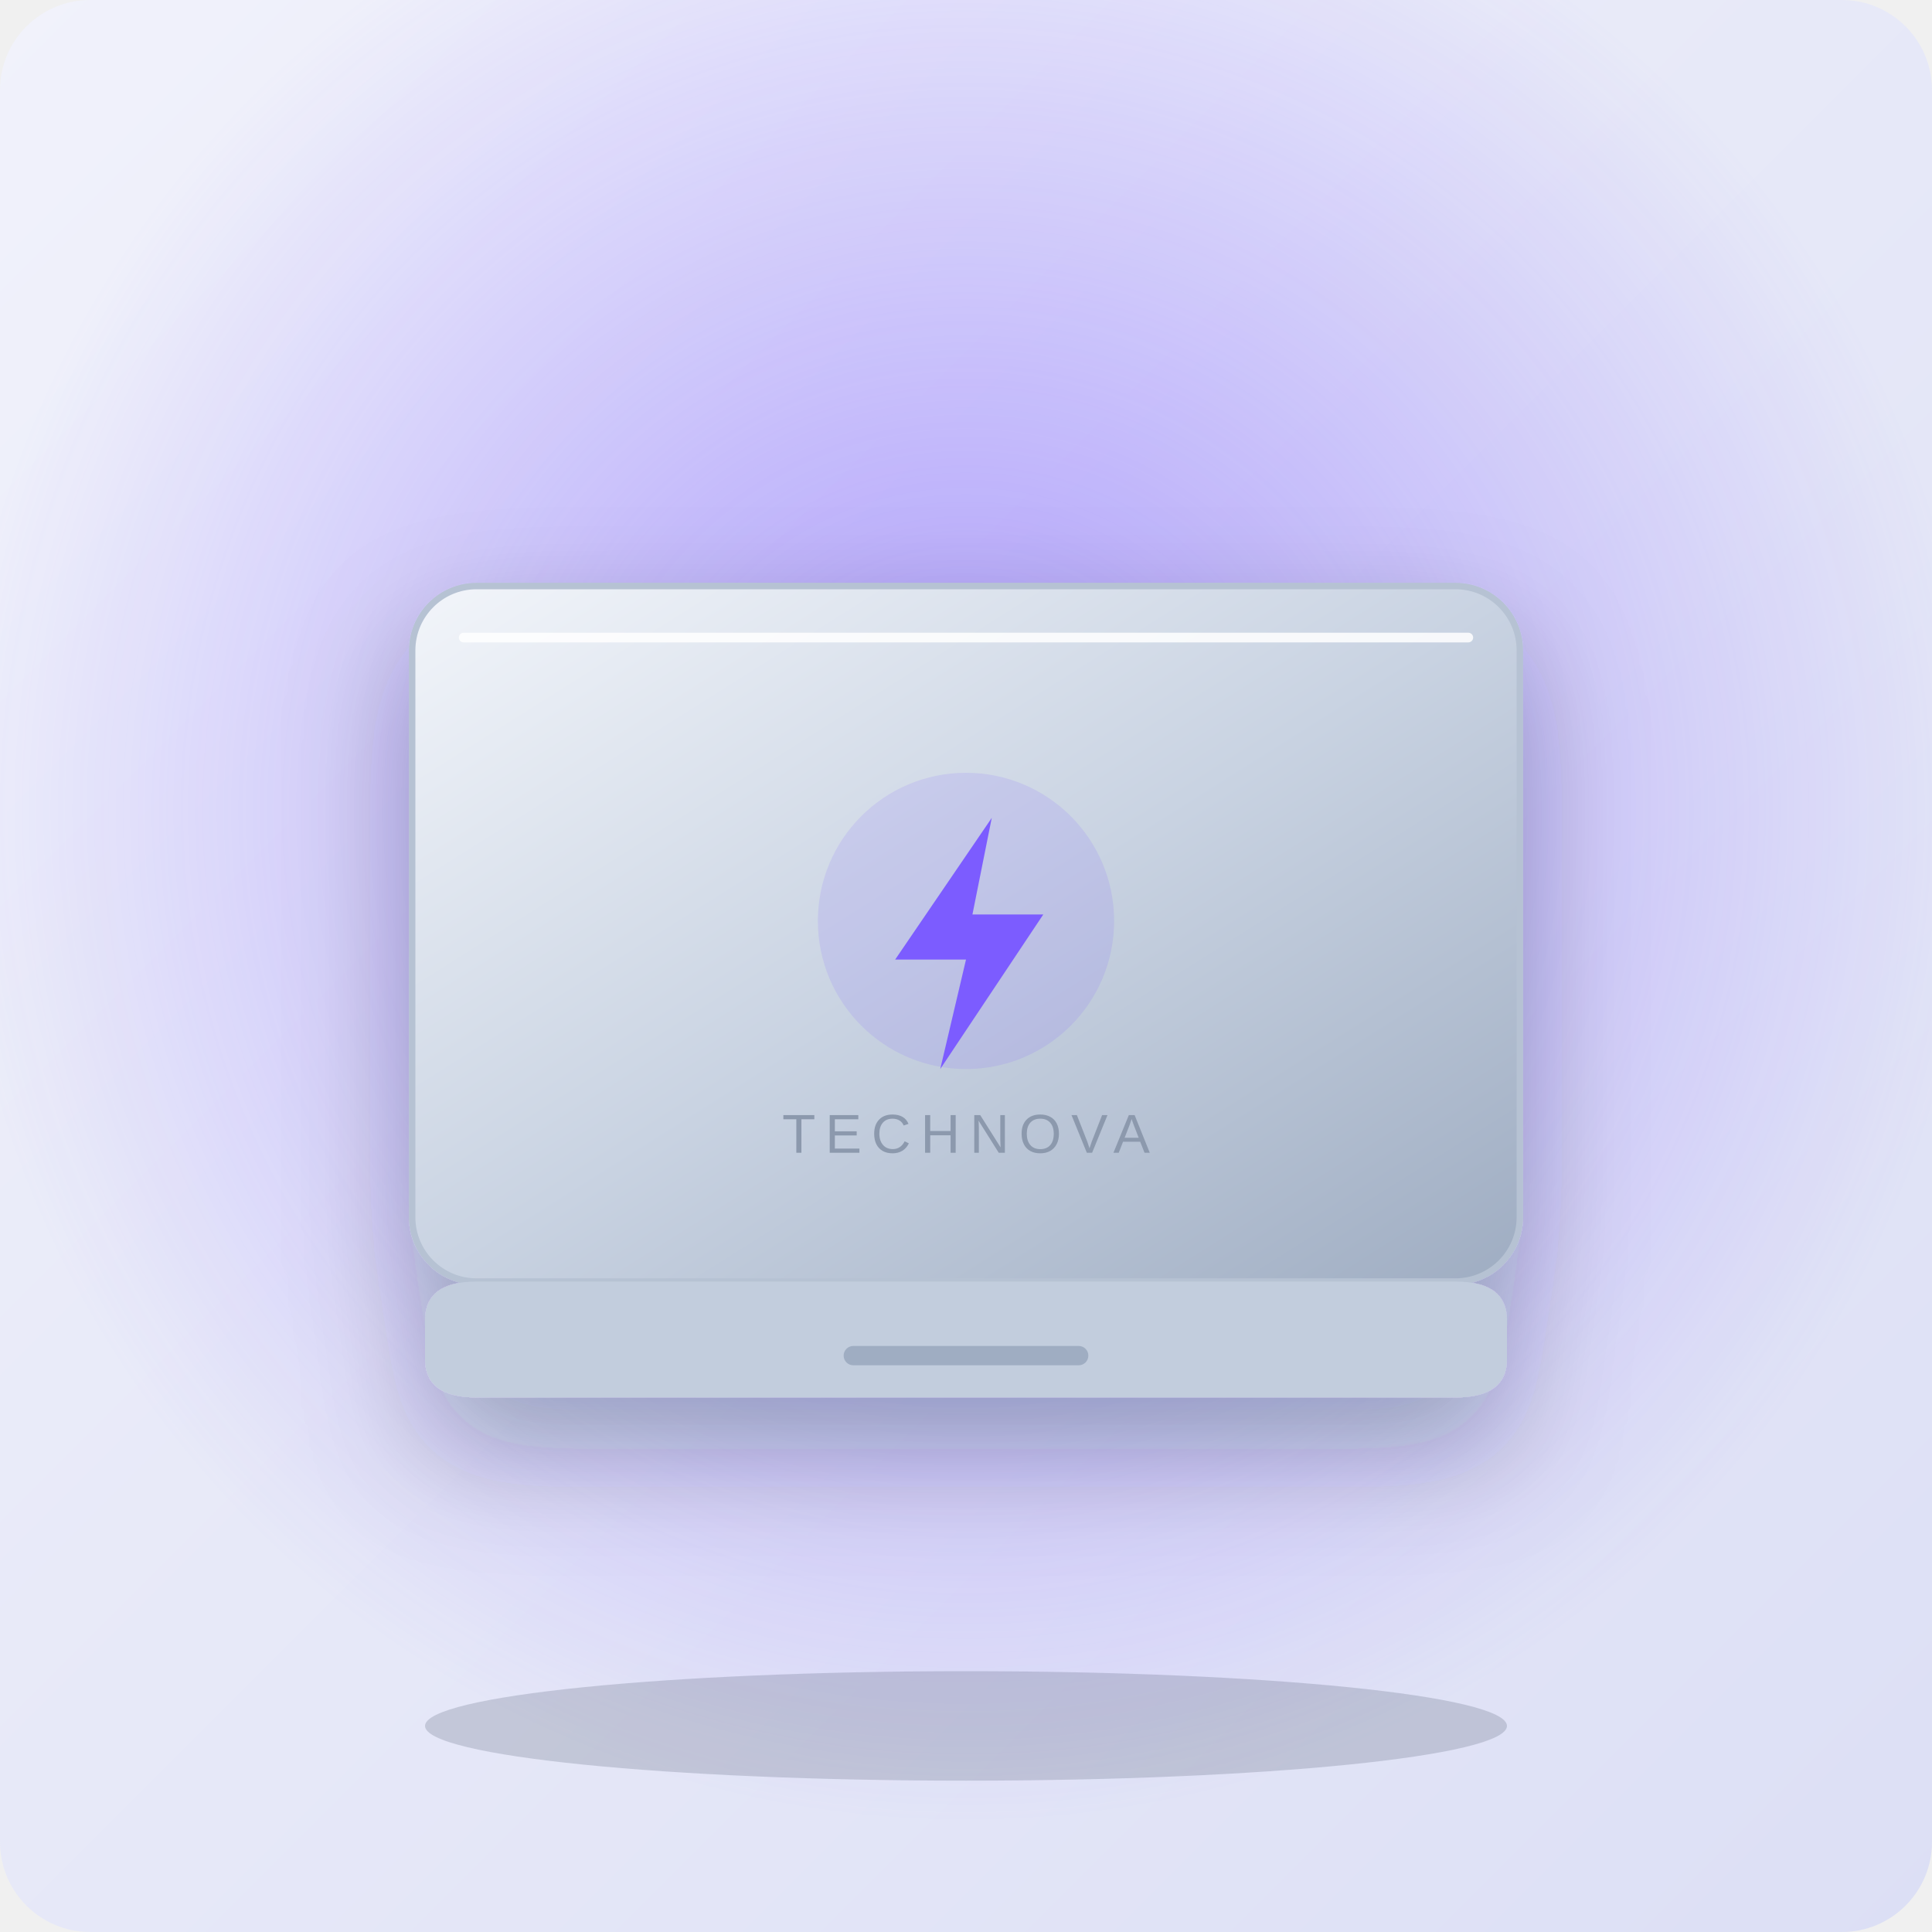
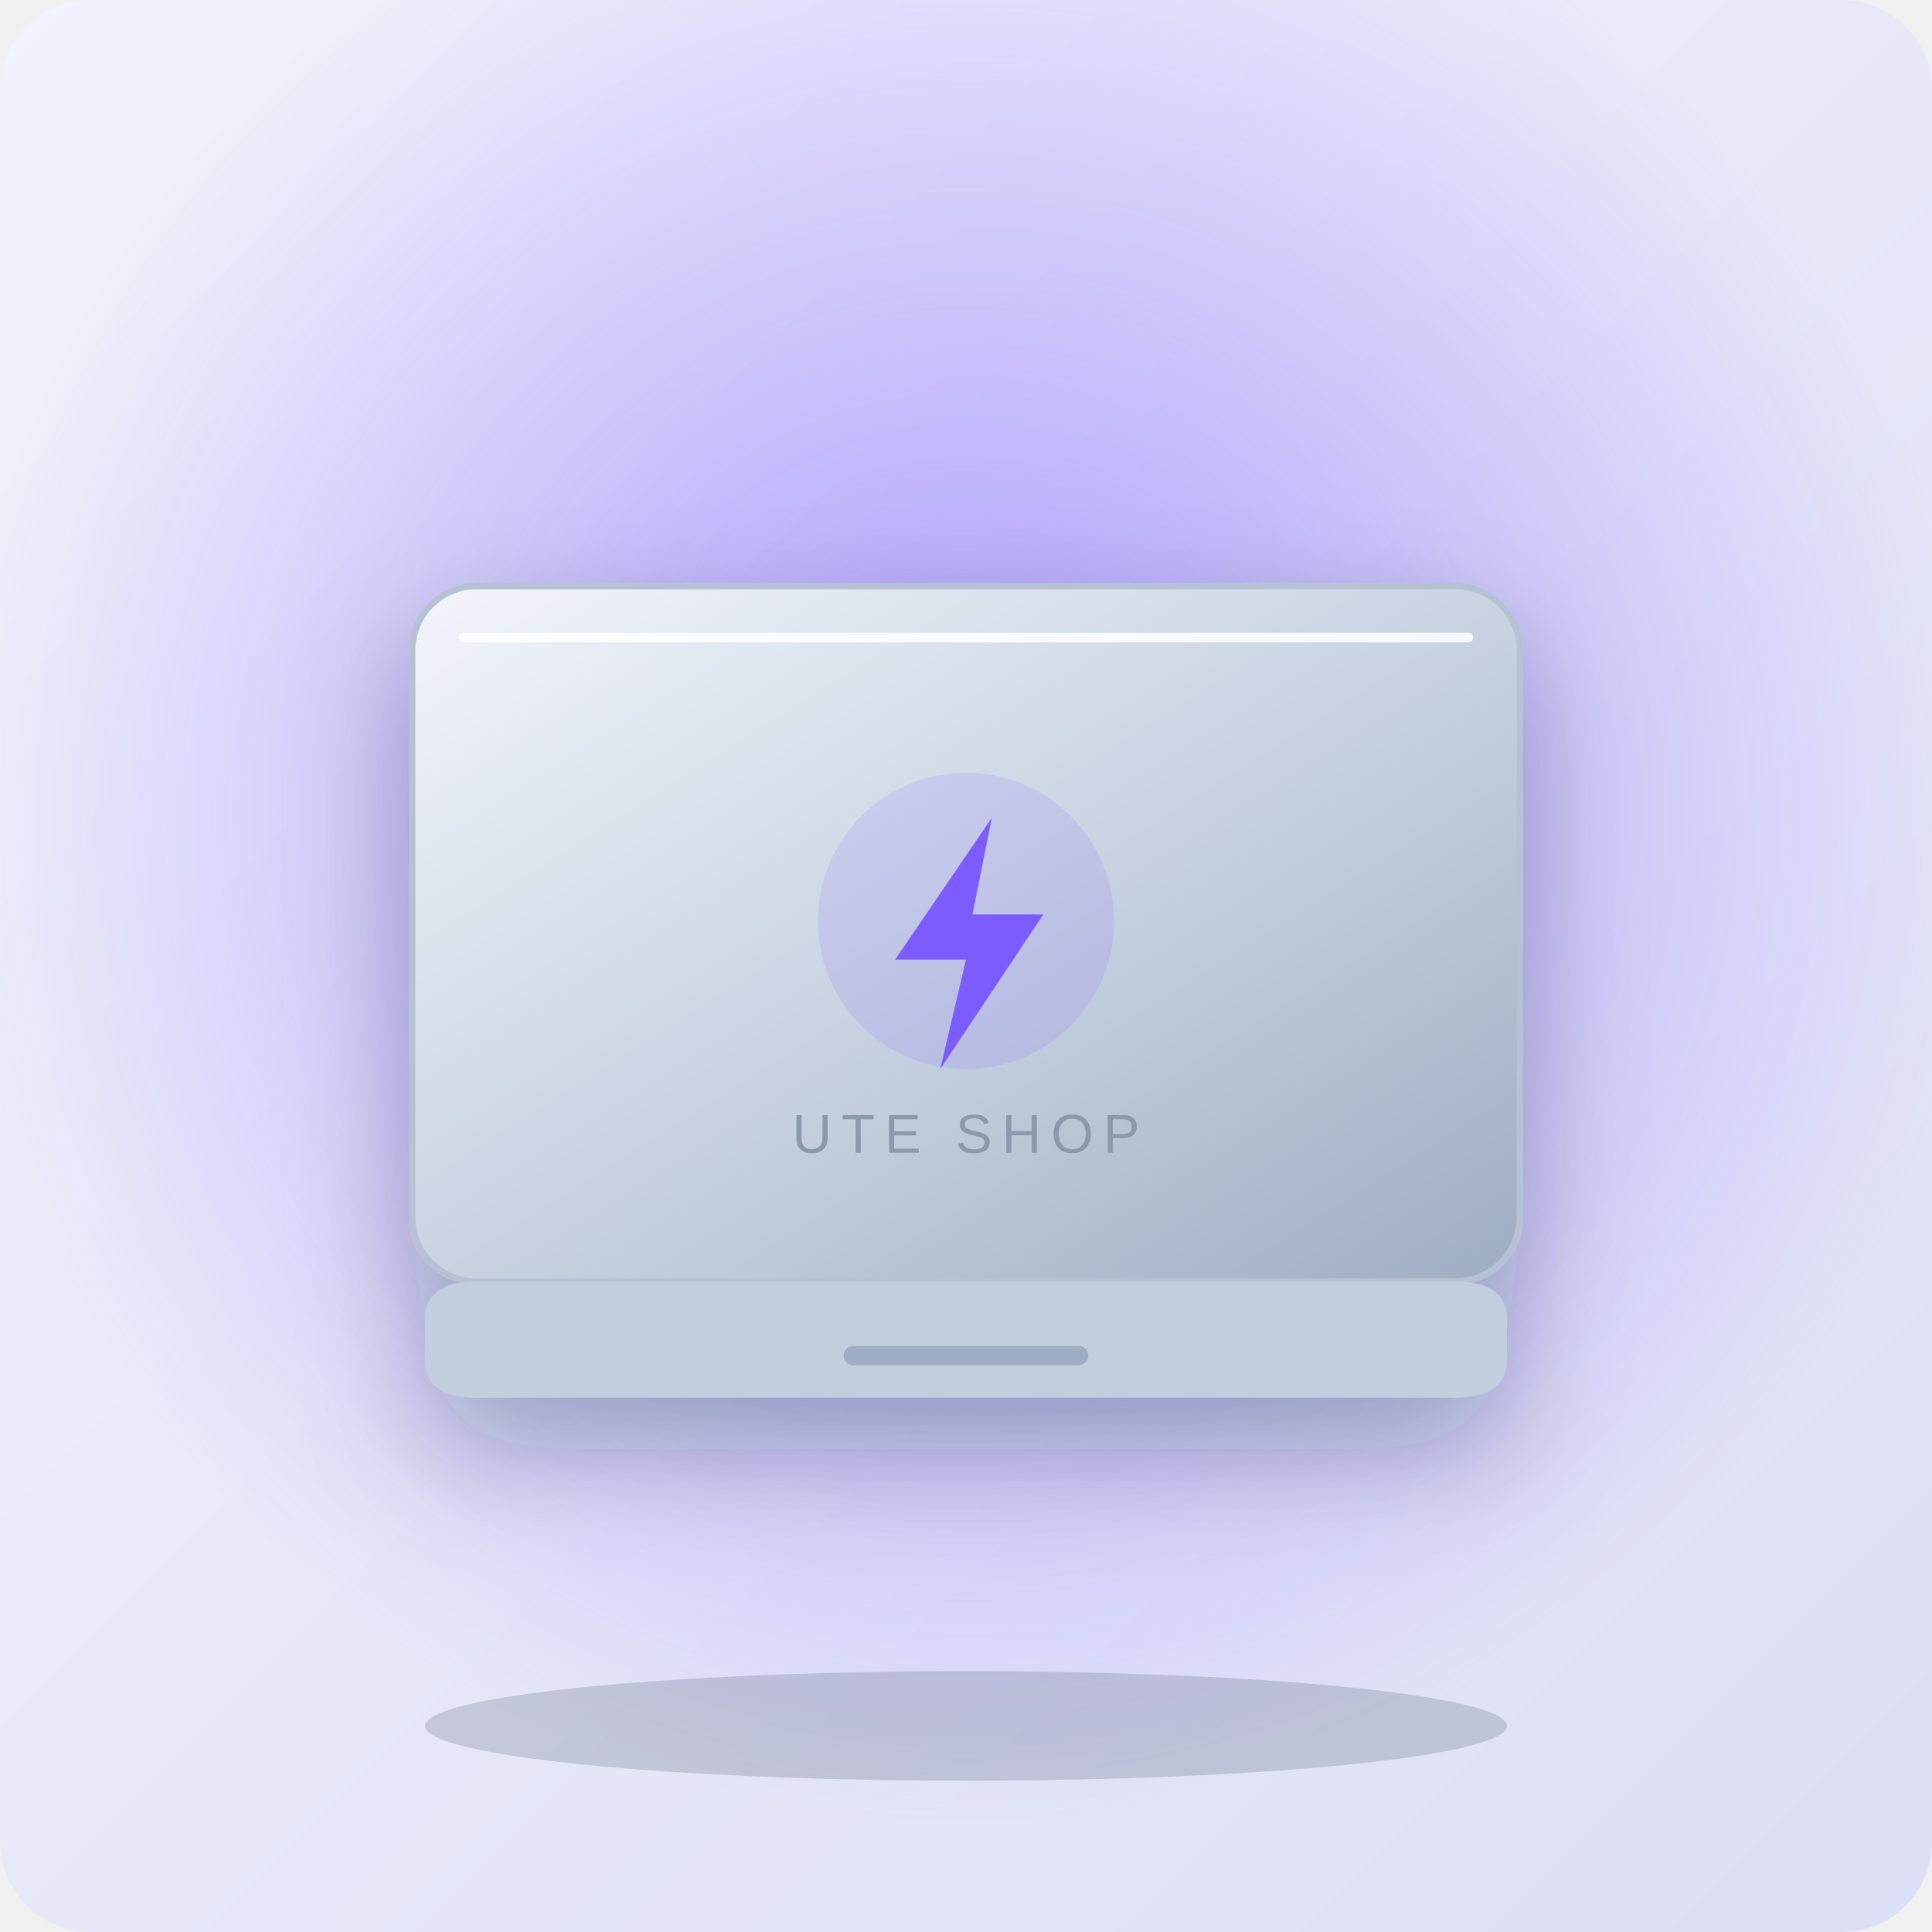
<svg xmlns="http://www.w3.org/2000/svg" viewBox="0 0 600 600" width="600" height="600" role="img">
  <defs>
    <linearGradient id="bg49886" x1="0" y1="0" x2="1" y2="1">
      <stop offset="0" stop-color="#f1f2fb" />
      <stop offset="1" stop-color="#dcdff5" />
    </linearGradient>
    <radialGradient id="gl49886" cx="50%" cy="42%" r="52%">
      <stop offset="0" stop-color="#7c5cff" stop-opacity=".55" />
      <stop offset="1" stop-color="#7c5cff" stop-opacity="0" />
    </radialGradient>
    <linearGradient id="scr49886" x1="0" y1="0" x2="1" y2="1">
      <stop offset="0" stop-color="#1b6df3" />
      <stop offset=".55" stop-color="#0f2f6b" />
      <stop offset="1" stop-color="#ff7a18" />
    </linearGradient>
    <linearGradient id="mtl49886" x1="0" y1="0" x2="1" y2="1">
      <stop offset="0" stop-color="#f2f5fa" />
      <stop offset=".5" stop-color="#c9d3e2" />
      <stop offset="1" stop-color="#9fadc2" />
    </linearGradient>
    <linearGradient id="drk49886" x1="0" y1="0" x2="1" y2="1">
      <stop offset="0" stop-color="#3b4658" />
      <stop offset="1" stop-color="#161d2b" />
    </linearGradient>
    <filter id="sh49886" x="-30%" y="-30%" width="160%" height="160%">
      <feDropShadow dx="0" dy="16" stdDeviation="18" flood-color="#0b1b34" flood-opacity=".28" />
    </filter>
  </defs>
  <rect width="600" height="600" rx="28" fill="url(#bg49886)" />
  <rect width="600" height="600" rx="28" fill="url(#gl49886)" />
  <g filter="url(#sh49886)">
    <rect x="128" y="182" width="344" height="216" rx="20" fill="url(#mtl49886)" />
    <rect x="128" y="182" width="344" height="216" rx="20" fill="none" stroke="#b6c2d3" stroke-width="2" />
    <path d="M148 398h304q16 0 16 12v12q0 12-16 12H148q-16 0-16-12v-12q0-12 16-12z" fill="#c2cddd" />
    <rect x="262" y="418" width="76" height="6" rx="3" fill="#9fadc2" />
    <path d="M144 198h312" stroke="#fff" stroke-width="3" stroke-linecap="round" opacity=".85" />
    <circle cx="300" cy="286" r="46" fill="#7c5cff" opacity=".14" />
    <path d="M308 254l-30 44h22l-8 34 32-48h-22z" fill="#7c5cff" />
-     <text x="300" y="358" font-family="Poppins,Arial" font-size="17" letter-spacing="3" fill="#8c99ad" text-anchor="middle">TECHNOVA</text>
+     <text x="300" y="358" font-family="Poppins,Arial" font-size="17" letter-spacing="3" fill="#8c99ad" text-anchor="middle">UTE SHOP</text>
  </g>
  <ellipse cx="300" cy="536" rx="168" ry="17" fill="#0b1b34" opacity=".16" />
</svg>
